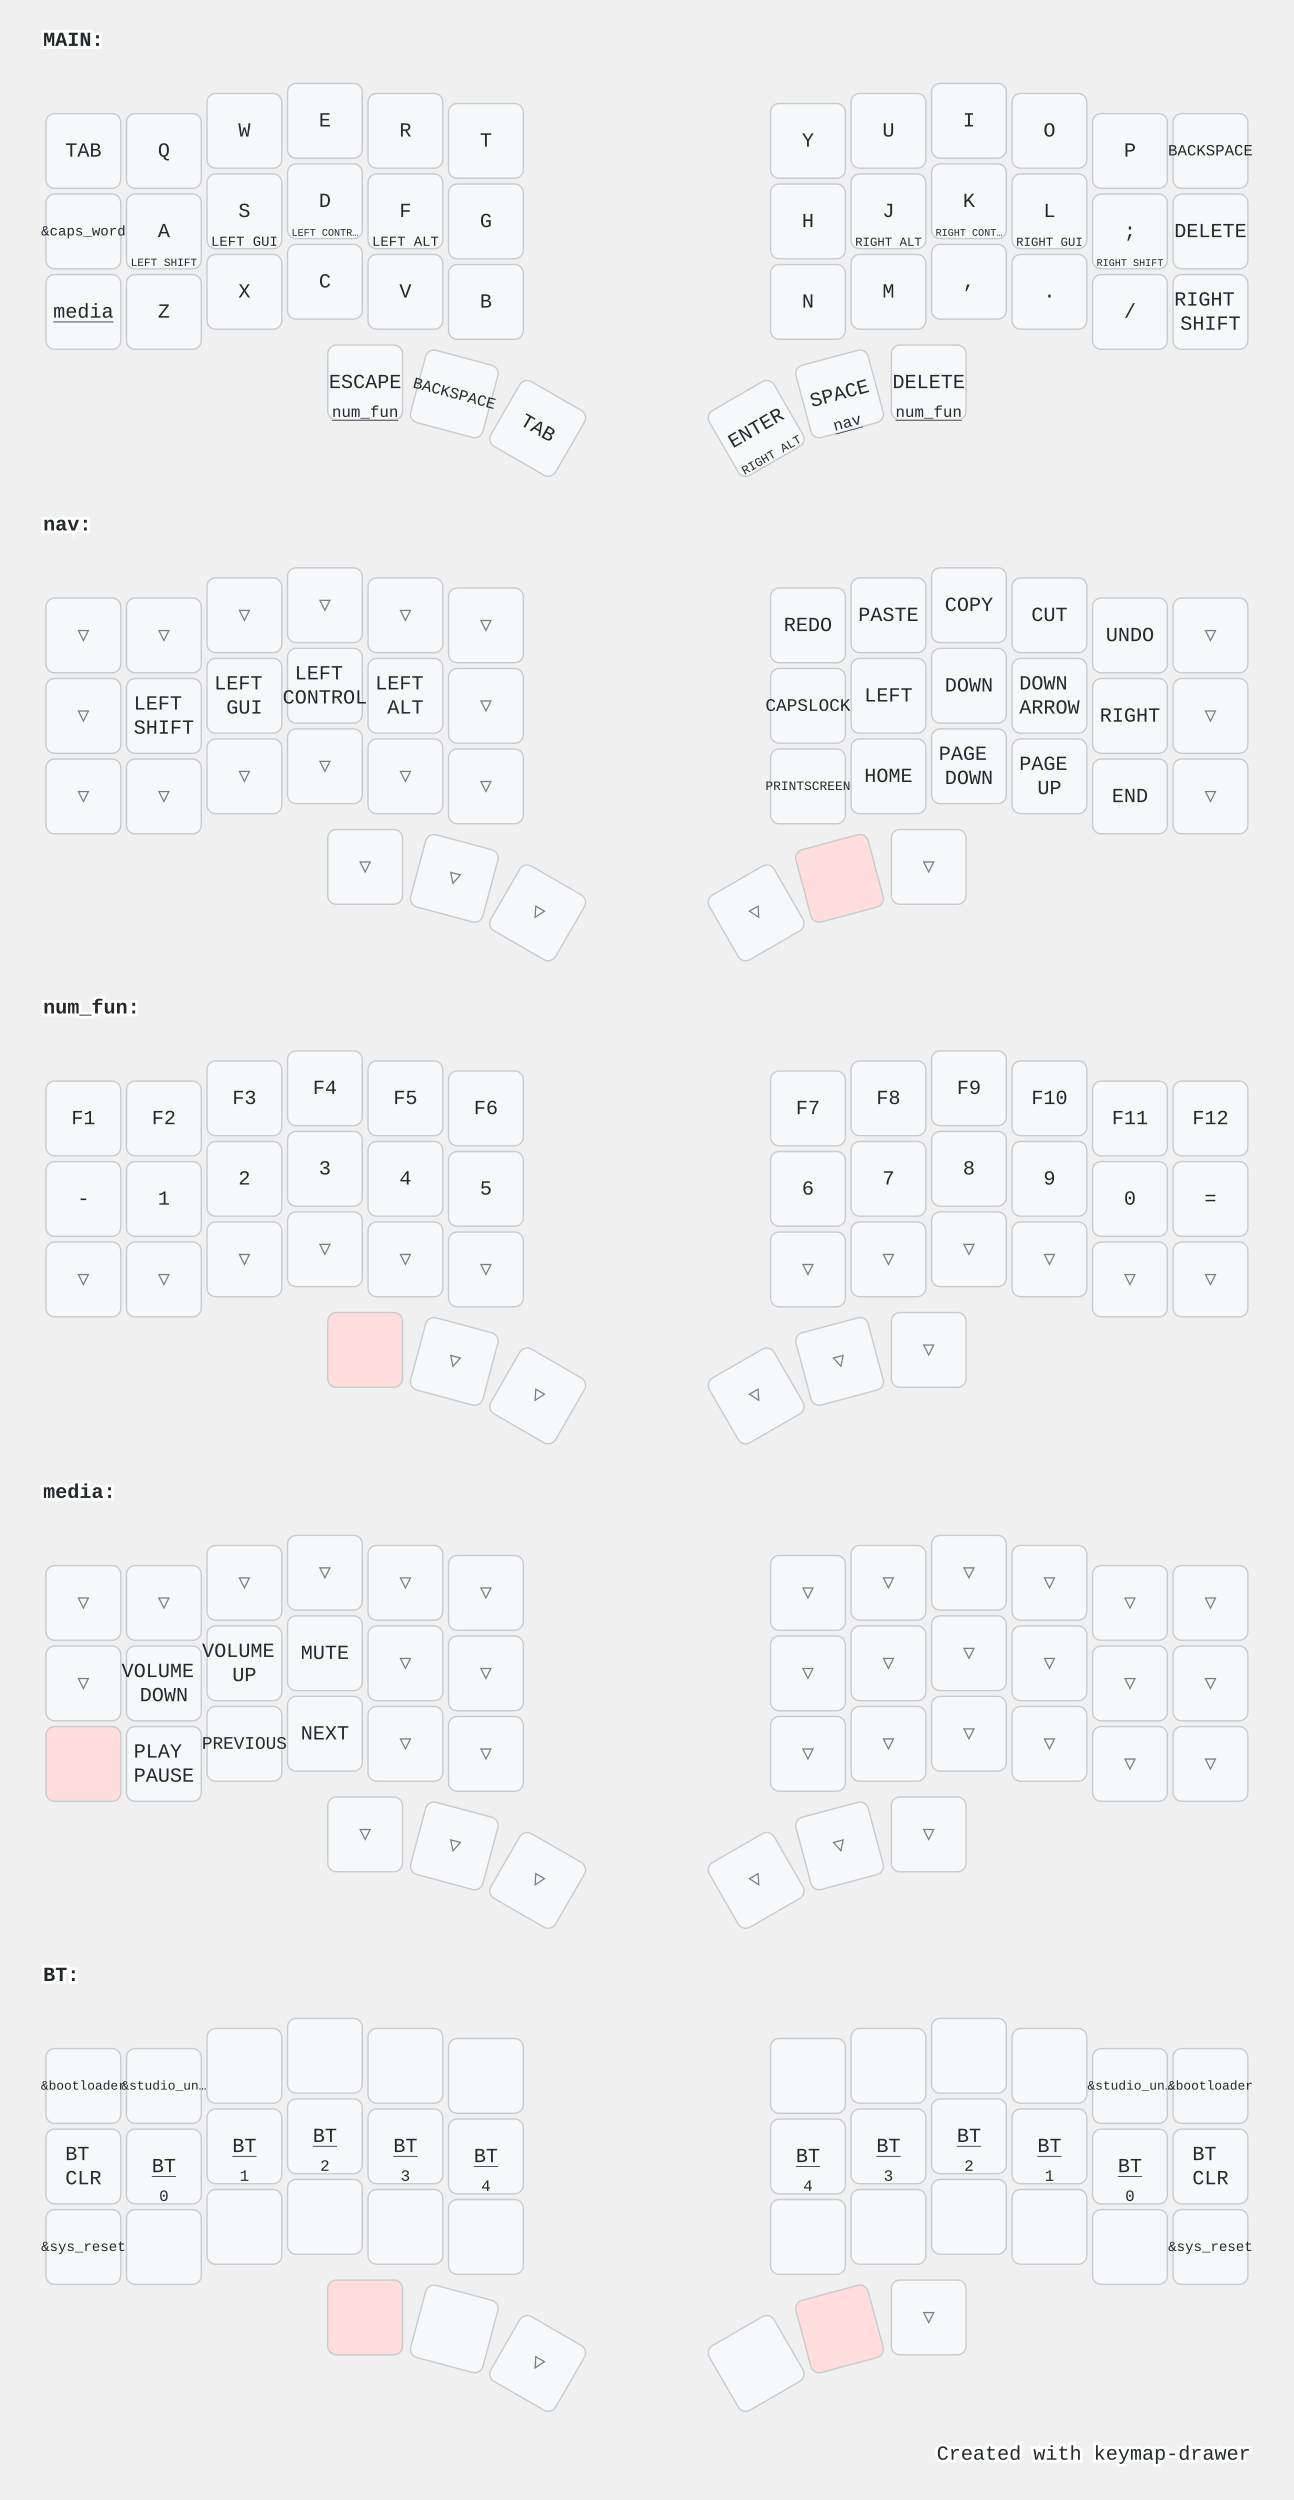
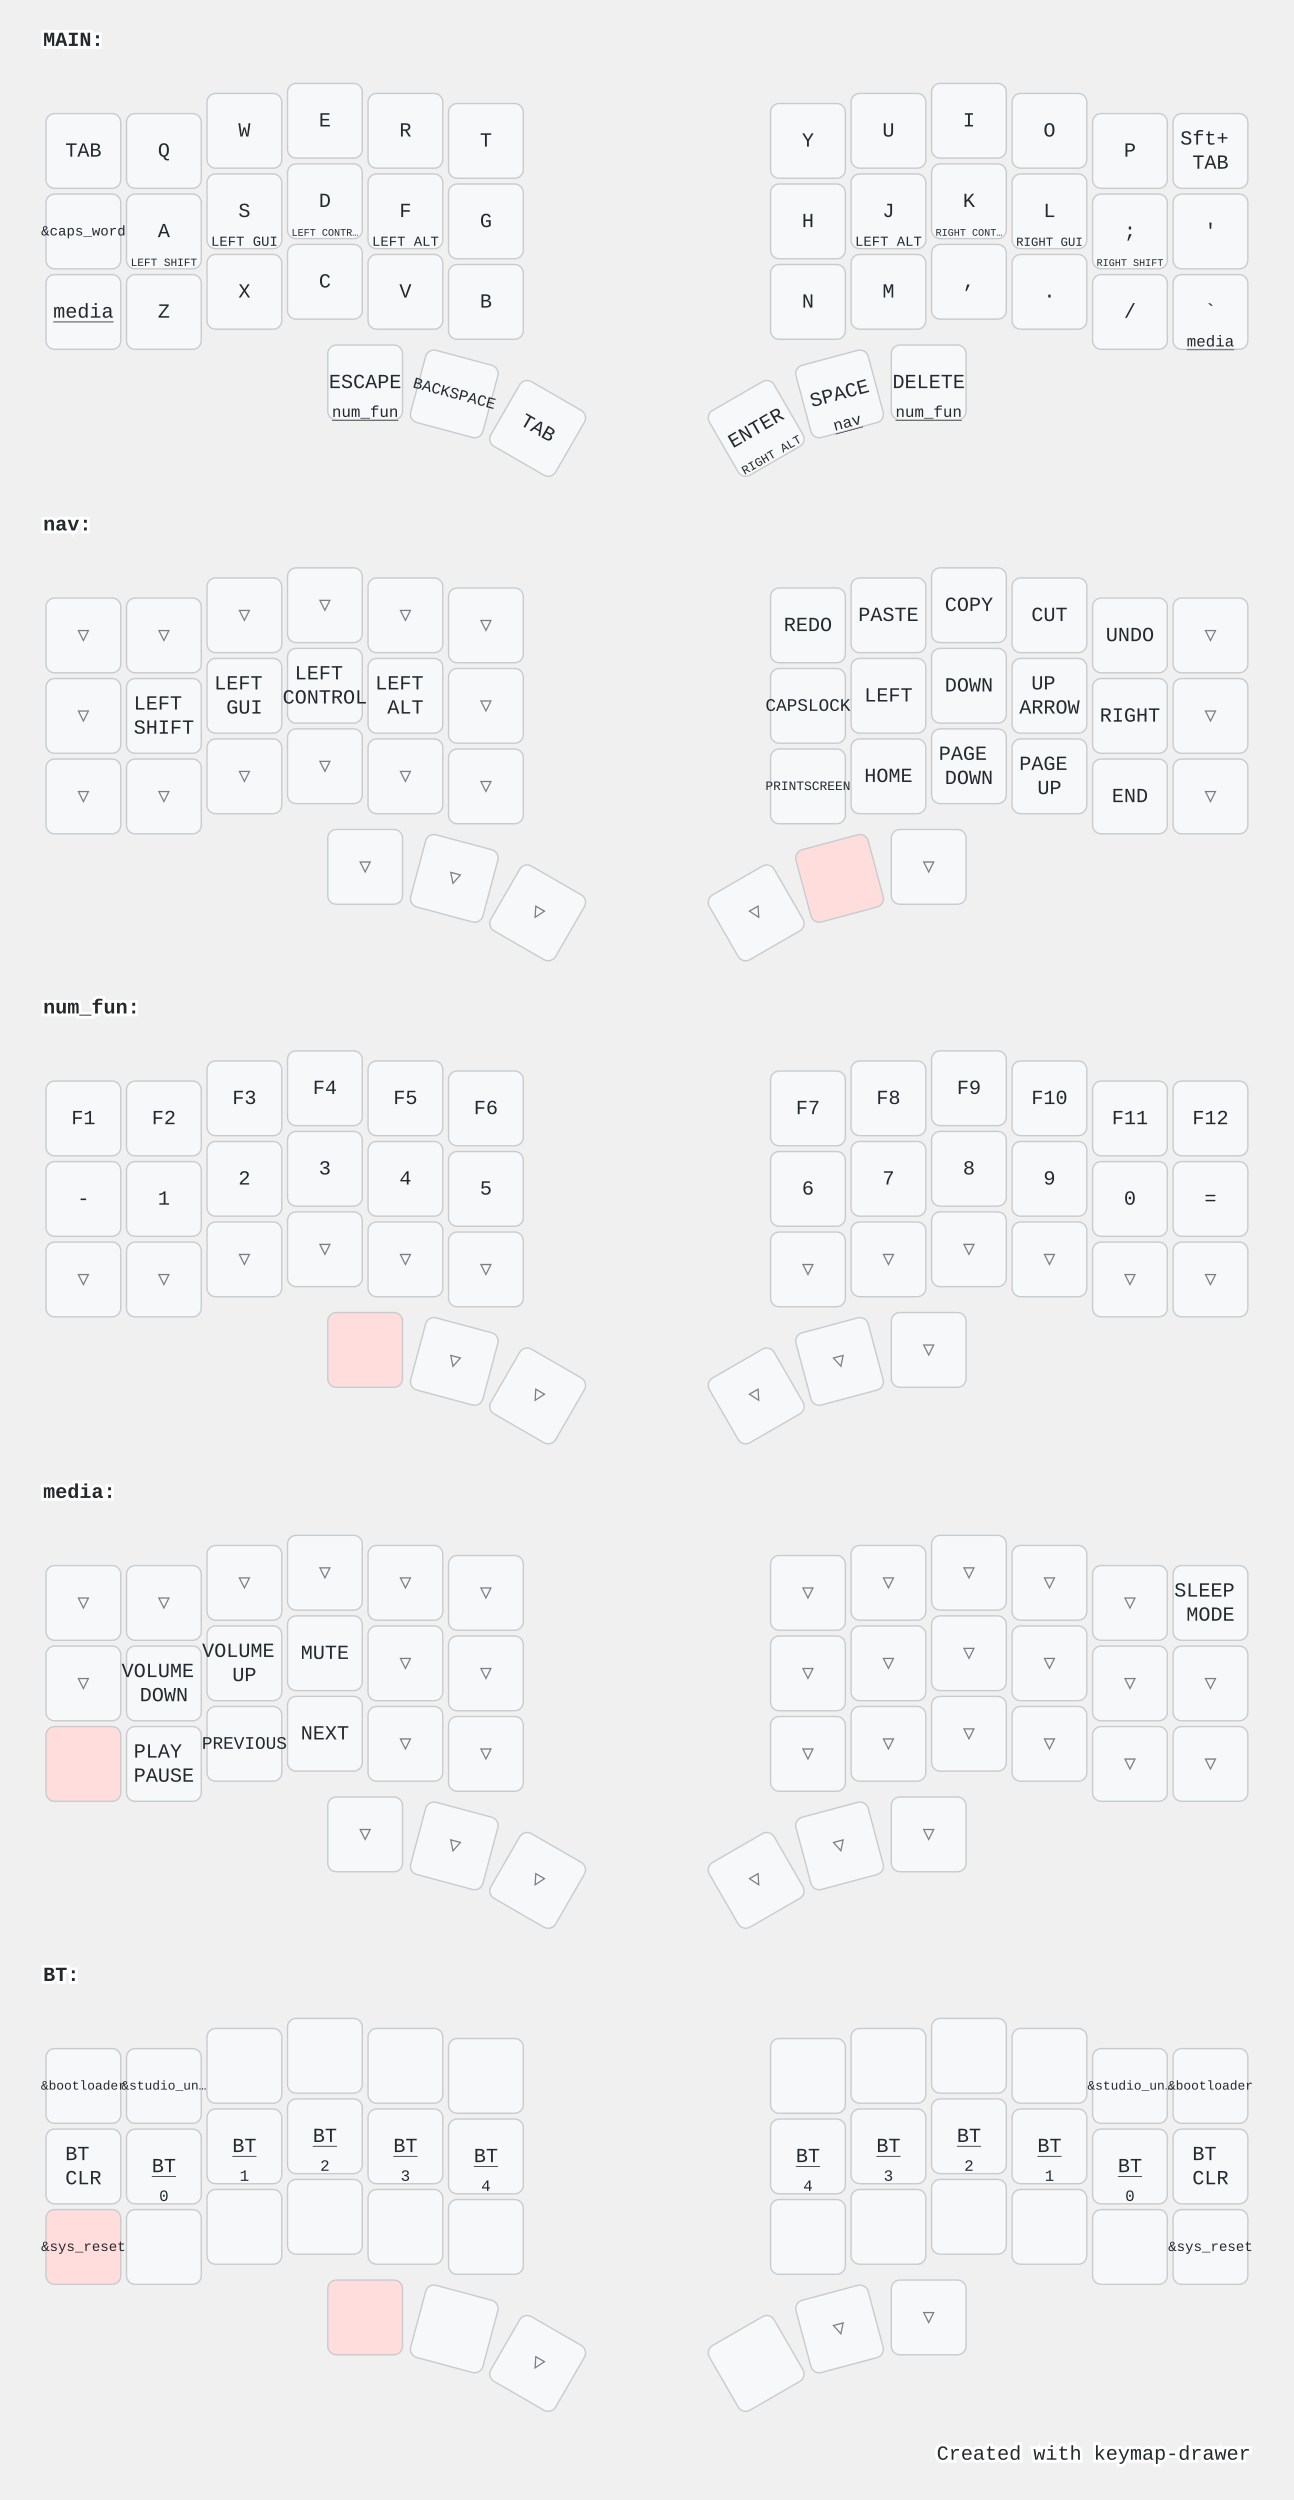
<svg xmlns="http://www.w3.org/2000/svg" width="900" height="1739" viewBox="0 0 900 1739" class="keymap">
  <style>/* inherit to force styles through use tags */
svg path {
    fill: inherit;
}

/* font and background color specifications */
svg.keymap {
    font-family: SFMono-Regular,Consolas,Liberation Mono,Menlo,monospace;
    font-size: 14px;
    font-kerning: normal;
    text-rendering: optimizeLegibility;
    fill: #24292e;
}

/* default key styling */
rect.key {
    fill: #f6f8fa;
}

rect.key, rect.combo {
    stroke: #c9cccf;
    stroke-width: 1;
}

/* default key side styling, only used is draw_key_sides is set */
rect.side {
    filter: brightness(90%);
}

/* color accent for combo boxes */
rect.combo, rect.combo-separate {
    fill: #cdf;
}

/* color accent for held keys */
rect.held, rect.combo.held {
    fill: #fdd;
}

/* color accent for ghost (optional) keys */
rect.ghost, rect.combo.ghost {
    stroke-dasharray: 4, 4;
    stroke-width: 2;
}

text {
    text-anchor: middle;
    dominant-baseline: middle;
}

/* styling for layer labels */
text.label {
    font-weight: bold;
    text-anchor: start;
    stroke: white;
    stroke-width: 4;
    paint-order: stroke;
}

/* styling for optional footer */
text.footer {
    text-anchor: end;
    dominant-baseline: auto;
    stroke: white;
    stroke-width: 4;
    paint-order: stroke;
}

/* styling for combo tap, and key hold/shifted label text */
text.combo, text.hold, text.shifted {
    font-size: 11px;
}

text.hold {
    text-anchor: middle;
    dominant-baseline: auto;
}

text.shifted {
    text-anchor: middle;
    dominant-baseline: hanging;
}

text.layer-activator {
    text-decoration: underline;
}

/* styling for hold/shifted label text in combo box */
text.combo.hold, text.combo.shifted {
    font-size: 8px;
}

/* lighter symbol for transparent keys */
text.trans {
    fill: #7b7e81;
}

/* styling for combo dendrons */
path.combo {
    stroke-width: 1;
    stroke: gray;
    fill: none;
}

/* Start Tabler Icons Cleanup */
/* cannot use height/width with glyphs */
.icon-tabler &gt; path {
    fill: inherit;
    stroke: inherit;
    stroke-width: 2;
}
/* hide tabler's default box */
.icon-tabler &gt; path[stroke="none"][fill="none"] {
    visibility: hidden;
}
/* End Tabler Icons Cleanup */

@media (prefers-color-scheme: dark) {
svg.keymap { fill: #d1d6db; }
rect.key { fill: #3f4750; }
rect.key, rect.combo { stroke: #60666c; }
rect.combo, rect.combo-separate { fill: #1f3d7a; }
rect.held, rect.combo.held { fill: #854747; }
text.label, text.footer { stroke: black; }
text.trans { fill: #7e8184; }
path.combo { stroke: #7f7f7f; }

}</style>
  <g transform="translate(30, 0)" class="layer-MAIN">
    <text x="0" y="28" class="label" id="MAIN">MAIN:</text>
    <g transform="translate(0, 56)">
      <g transform="translate(28, 49)" class="key keypos-0">
        <rect rx="6" ry="6" x="-26" y="-26" width="52" height="52" class="key" />
        <text x="0" y="0" class="key tap">TAB</text>
      </g>
      <g transform="translate(84, 49)" class="key keypos-1">
        <rect rx="6" ry="6" x="-26" y="-26" width="52" height="52" class="key" />
        <text x="0" y="0" class="key tap">Q</text>
      </g>
      <g transform="translate(140, 35)" class="key keypos-2">
        <rect rx="6" ry="6" x="-26" y="-26" width="52" height="52" class="key" />
        <text x="0" y="0" class="key tap">W</text>
      </g>
      <g transform="translate(196, 28)" class="key keypos-3">
        <rect rx="6" ry="6" x="-26" y="-26" width="52" height="52" class="key" />
        <text x="0" y="0" class="key tap">E</text>
      </g>
      <g transform="translate(252, 35)" class="key keypos-4">
        <rect rx="6" ry="6" x="-26" y="-26" width="52" height="52" class="key" />
        <text x="0" y="0" class="key tap">R</text>
      </g>
      <g transform="translate(308, 42)" class="key keypos-5">
        <rect rx="6" ry="6" x="-26" y="-26" width="52" height="52" class="key" />
        <text x="0" y="0" class="key tap">T</text>
      </g>
      <g transform="translate(532, 42)" class="key keypos-6">
        <rect rx="6" ry="6" x="-26" y="-26" width="52" height="52" class="key" />
        <text x="0" y="0" class="key tap">Y</text>
      </g>
      <g transform="translate(588, 35)" class="key keypos-7">
        <rect rx="6" ry="6" x="-26" y="-26" width="52" height="52" class="key" />
        <text x="0" y="0" class="key tap">U</text>
      </g>
      <g transform="translate(644, 28)" class="key keypos-8">
        <rect rx="6" ry="6" x="-26" y="-26" width="52" height="52" class="key" />
        <text x="0" y="0" class="key tap">I</text>
      </g>
      <g transform="translate(700, 35)" class="key keypos-9">
        <rect rx="6" ry="6" x="-26" y="-26" width="52" height="52" class="key" />
        <text x="0" y="0" class="key tap">O</text>
      </g>
      <g transform="translate(756, 49)" class="key keypos-10">
        <rect rx="6" ry="6" x="-26" y="-26" width="52" height="52" class="key" />
        <text x="0" y="0" class="key tap">P</text>
      </g>
      <g transform="translate(812, 49)" class="key keypos-11">
        <rect rx="6" ry="6" x="-26" y="-26" width="52" height="52" class="key" />
        <text x="0" y="0" class="key tap">
-           <tspan style="font-size: 78%">BACKSPACE</tspan>
+           <tspan x="0" dy="-0.6em">Sft+</tspan>
+           <tspan x="0" dy="1.2em">TAB</tspan>
        </text>
      </g>
      <g transform="translate(28, 105)" class="key keypos-12">
        <rect rx="6" ry="6" x="-26" y="-26" width="52" height="52" class="key" />
        <text x="0" y="0" class="key tap">
          <tspan style="font-size: 70%">&amp;caps_word</tspan>
        </text>
      </g>
      <g transform="translate(84, 105)" class="key keypos-13">
        <rect rx="6" ry="6" x="-26" y="-26" width="52" height="52" class="key" />
        <text x="0" y="0" class="key tap">A</text>
        <text x="0" y="24" class="key hold">
          <tspan style="font-size: 70%">LEFT SHIFT</tspan>
        </text>
      </g>
      <g transform="translate(140, 91)" class="key keypos-14">
        <rect rx="6" ry="6" x="-26" y="-26" width="52" height="52" class="key" />
        <text x="0" y="0" class="key tap">S</text>
        <text x="0" y="24" class="key hold">
          <tspan style="font-size: 88%">LEFT GUI</tspan>
        </text>
      </g>
      <g transform="translate(196, 84)" class="key keypos-15">
        <rect rx="6" ry="6" x="-26" y="-26" width="52" height="52" class="key" />
        <text x="0" y="0" class="key tap">D</text>
        <text x="0" y="24" class="key hold">
          <tspan style="font-size: 64%">LEFT CONTR…</tspan>
        </text>
      </g>
      <g transform="translate(252, 91)" class="key keypos-16">
        <rect rx="6" ry="6" x="-26" y="-26" width="52" height="52" class="key" />
        <text x="0" y="0" class="key tap">F</text>
        <text x="0" y="24" class="key hold">
          <tspan style="font-size: 88%">LEFT ALT</tspan>
        </text>
      </g>
      <g transform="translate(308, 98)" class="key keypos-17">
        <rect rx="6" ry="6" x="-26" y="-26" width="52" height="52" class="key" />
        <text x="0" y="0" class="key tap">G</text>
      </g>
      <g transform="translate(532, 98)" class="key keypos-18">
        <rect rx="6" ry="6" x="-26" y="-26" width="52" height="52" class="key" />
        <text x="0" y="0" class="key tap">H</text>
      </g>
      <g transform="translate(588, 91)" class="key keypos-19">
        <rect rx="6" ry="6" x="-26" y="-26" width="52" height="52" class="key" />
        <text x="0" y="0" class="key tap">J</text>
        <text x="0" y="24" class="key hold">
-           <tspan style="font-size: 78%">RIGHT ALT</tspan>
+           <tspan style="font-size: 88%">LEFT ALT</tspan>
        </text>
      </g>
      <g transform="translate(644, 84)" class="key keypos-20">
        <rect rx="6" ry="6" x="-26" y="-26" width="52" height="52" class="key" />
        <text x="0" y="0" class="key tap">K</text>
        <text x="0" y="24" class="key hold">
          <tspan style="font-size: 64%">RIGHT CONT…</tspan>
        </text>
      </g>
      <g transform="translate(700, 91)" class="key keypos-21">
        <rect rx="6" ry="6" x="-26" y="-26" width="52" height="52" class="key" />
        <text x="0" y="0" class="key tap">L</text>
        <text x="0" y="24" class="key hold">
          <tspan style="font-size: 78%">RIGHT GUI</tspan>
        </text>
      </g>
      <g transform="translate(756, 105)" class="key keypos-22">
        <rect rx="6" ry="6" x="-26" y="-26" width="52" height="52" class="key" />
        <text x="0" y="0" class="key tap">;</text>
        <text x="0" y="24" class="key hold">
          <tspan style="font-size: 64%">RIGHT SHIFT</tspan>
        </text>
      </g>
      <g transform="translate(812, 105)" class="key keypos-23">
        <rect rx="6" ry="6" x="-26" y="-26" width="52" height="52" class="key" />
-         <text x="0" y="0" class="key tap">DELETE</text>
+         <text x="0" y="0" class="key tap">'</text>
      </g>
      <g transform="translate(28, 161)" class="key keypos-24">
        <rect rx="6" ry="6" x="-26" y="-26" width="52" height="52" class="key" />
        <a href="#media">
          <text x="0" y="0" class="key tap layer-activator">media</text>
        </a>
      </g>
      <g transform="translate(84, 161)" class="key keypos-25">
        <rect rx="6" ry="6" x="-26" y="-26" width="52" height="52" class="key" />
        <text x="0" y="0" class="key tap">Z</text>
      </g>
      <g transform="translate(140, 147)" class="key keypos-26">
        <rect rx="6" ry="6" x="-26" y="-26" width="52" height="52" class="key" />
        <text x="0" y="0" class="key tap">X</text>
      </g>
      <g transform="translate(196, 140)" class="key keypos-27">
        <rect rx="6" ry="6" x="-26" y="-26" width="52" height="52" class="key" />
        <text x="0" y="0" class="key tap">C</text>
      </g>
      <g transform="translate(252, 147)" class="key keypos-28">
        <rect rx="6" ry="6" x="-26" y="-26" width="52" height="52" class="key" />
        <text x="0" y="0" class="key tap">V</text>
      </g>
      <g transform="translate(308, 154)" class="key keypos-29">
        <rect rx="6" ry="6" x="-26" y="-26" width="52" height="52" class="key" />
        <text x="0" y="0" class="key tap">B</text>
      </g>
      <g transform="translate(532, 154)" class="key keypos-30">
        <rect rx="6" ry="6" x="-26" y="-26" width="52" height="52" class="key" />
        <text x="0" y="0" class="key tap">N</text>
      </g>
      <g transform="translate(588, 147)" class="key keypos-31">
        <rect rx="6" ry="6" x="-26" y="-26" width="52" height="52" class="key" />
        <text x="0" y="0" class="key tap">M</text>
      </g>
      <g transform="translate(644, 140)" class="key keypos-32">
        <rect rx="6" ry="6" x="-26" y="-26" width="52" height="52" class="key" />
        <text x="0" y="0" class="key tap">,</text>
      </g>
      <g transform="translate(700, 147)" class="key keypos-33">
        <rect rx="6" ry="6" x="-26" y="-26" width="52" height="52" class="key" />
        <text x="0" y="0" class="key tap">.</text>
      </g>
      <g transform="translate(756, 161)" class="key keypos-34">
        <rect rx="6" ry="6" x="-26" y="-26" width="52" height="52" class="key" />
        <text x="0" y="0" class="key tap">/</text>
      </g>
      <g transform="translate(812, 161)" class="key keypos-35">
        <rect rx="6" ry="6" x="-26" y="-26" width="52" height="52" class="key" />
-         <text x="0" y="0" class="key tap">
-           <tspan x="0" dy="-0.6em">RIGHT</tspan>
-           <tspan x="0" dy="1.2em">SHIFT</tspan>
-         </text>
+         <text x="0" y="0" class="key tap">`</text>
+         <a href="#media">
+           <text x="0" y="24" class="key hold layer-activator">media</text>
+         </a>
      </g>
      <g transform="translate(224, 210)" class="key keypos-36">
        <rect rx="6" ry="6" x="-26" y="-26" width="52" height="52" class="key" />
        <text x="0" y="0" class="key tap">ESCAPE</text>
        <a href="#num_fun">
          <text x="0" y="24" class="key hold layer-activator">num_fun</text>
        </a>
      </g>
      <g transform="translate(286, 218) rotate(15.0)" class="key keypos-37">
        <rect rx="6" ry="6" x="-26" y="-26" width="52" height="52" class="key" />
        <text x="0" y="0" class="key tap">
          <tspan style="font-size: 78%">BACKSPACE</tspan>
        </text>
      </g>
      <g transform="translate(344, 242) rotate(30.0)" class="key keypos-38">
        <rect rx="6" ry="6" x="-26" y="-26" width="52" height="52" class="key" />
        <text x="0" y="0" class="key tap">TAB</text>
      </g>
      <g transform="translate(496, 242) rotate(-30.0)" class="key keypos-39">
        <rect rx="6" ry="6" x="-26" y="-26" width="52" height="52" class="key" />
        <text x="0" y="0" class="key tap">ENTER</text>
        <text x="0" y="24" class="key hold">
          <tspan style="font-size: 78%">RIGHT ALT</tspan>
        </text>
      </g>
      <g transform="translate(554, 218) rotate(-15.0)" class="key keypos-40">
        <rect rx="6" ry="6" x="-26" y="-26" width="52" height="52" class="key" />
        <text x="0" y="0" class="key tap">SPACE</text>
        <a href="#nav">
          <text x="0" y="24" class="key hold layer-activator">nav</text>
        </a>
      </g>
      <g transform="translate(616, 210)" class="key keypos-41">
        <rect rx="6" ry="6" x="-26" y="-26" width="52" height="52" class="key" />
        <text x="0" y="0" class="key tap">DELETE</text>
        <a href="#num_fun">
          <text x="0" y="24" class="key hold layer-activator">num_fun</text>
        </a>
      </g>
    </g>
  </g>
  <g transform="translate(30, 337)" class="layer-nav">
    <text x="0" y="28" class="label" id="nav">nav:</text>
    <g transform="translate(0, 56)">
      <g transform="translate(28, 49)" class="key trans keypos-0">
        <rect rx="6" ry="6" x="-26" y="-26" width="52" height="52" class="key trans" />
        <text x="0" y="0" class="key trans tap">▽</text>
      </g>
      <g transform="translate(84, 49)" class="key trans keypos-1">
        <rect rx="6" ry="6" x="-26" y="-26" width="52" height="52" class="key trans" />
        <text x="0" y="0" class="key trans tap">▽</text>
      </g>
      <g transform="translate(140, 35)" class="key trans keypos-2">
        <rect rx="6" ry="6" x="-26" y="-26" width="52" height="52" class="key trans" />
        <text x="0" y="0" class="key trans tap">▽</text>
      </g>
      <g transform="translate(196, 28)" class="key trans keypos-3">
        <rect rx="6" ry="6" x="-26" y="-26" width="52" height="52" class="key trans" />
        <text x="0" y="0" class="key trans tap">▽</text>
      </g>
      <g transform="translate(252, 35)" class="key trans keypos-4">
        <rect rx="6" ry="6" x="-26" y="-26" width="52" height="52" class="key trans" />
        <text x="0" y="0" class="key trans tap">▽</text>
      </g>
      <g transform="translate(308, 42)" class="key trans keypos-5">
        <rect rx="6" ry="6" x="-26" y="-26" width="52" height="52" class="key trans" />
        <text x="0" y="0" class="key trans tap">▽</text>
      </g>
      <g transform="translate(532, 42)" class="key keypos-6">
        <rect rx="6" ry="6" x="-26" y="-26" width="52" height="52" class="key" />
        <text x="0" y="0" class="key tap">REDO</text>
      </g>
      <g transform="translate(588, 35)" class="key keypos-7">
        <rect rx="6" ry="6" x="-26" y="-26" width="52" height="52" class="key" />
        <text x="0" y="0" class="key tap">PASTE</text>
      </g>
      <g transform="translate(644, 28)" class="key keypos-8">
        <rect rx="6" ry="6" x="-26" y="-26" width="52" height="52" class="key" />
        <text x="0" y="0" class="key tap">COPY</text>
      </g>
      <g transform="translate(700, 35)" class="key keypos-9">
        <rect rx="6" ry="6" x="-26" y="-26" width="52" height="52" class="key" />
        <text x="0" y="0" class="key tap">CUT</text>
      </g>
      <g transform="translate(756, 49)" class="key keypos-10">
        <rect rx="6" ry="6" x="-26" y="-26" width="52" height="52" class="key" />
        <text x="0" y="0" class="key tap">UNDO</text>
      </g>
      <g transform="translate(812, 49)" class="key trans keypos-11">
        <rect rx="6" ry="6" x="-26" y="-26" width="52" height="52" class="key trans" />
        <text x="0" y="0" class="key trans tap">▽</text>
      </g>
      <g transform="translate(28, 105)" class="key trans keypos-12">
        <rect rx="6" ry="6" x="-26" y="-26" width="52" height="52" class="key trans" />
        <text x="0" y="0" class="key trans tap">▽</text>
      </g>
      <g transform="translate(84, 105)" class="key keypos-13">
        <rect rx="6" ry="6" x="-26" y="-26" width="52" height="52" class="key" />
        <text x="0" y="0" class="key tap">
          <tspan x="0" dy="-0.6em">LEFT</tspan>
          <tspan x="0" dy="1.2em">SHIFT</tspan>
        </text>
      </g>
      <g transform="translate(140, 91)" class="key keypos-14">
        <rect rx="6" ry="6" x="-26" y="-26" width="52" height="52" class="key" />
        <text x="0" y="0" class="key tap">
          <tspan x="0" dy="-0.6em">LEFT</tspan>
          <tspan x="0" dy="1.2em">GUI</tspan>
        </text>
      </g>
      <g transform="translate(196, 84)" class="key keypos-15">
        <rect rx="6" ry="6" x="-26" y="-26" width="52" height="52" class="key" />
        <text x="0" y="0" class="key tap">
          <tspan x="0" dy="-0.6em">LEFT</tspan>
          <tspan x="0" dy="1.2em">CONTROL</tspan>
        </text>
      </g>
      <g transform="translate(252, 91)" class="key keypos-16">
        <rect rx="6" ry="6" x="-26" y="-26" width="52" height="52" class="key" />
        <text x="0" y="0" class="key tap">
          <tspan x="0" dy="-0.6em">LEFT</tspan>
          <tspan x="0" dy="1.2em">ALT</tspan>
        </text>
      </g>
      <g transform="translate(308, 98)" class="key trans keypos-17">
        <rect rx="6" ry="6" x="-26" y="-26" width="52" height="52" class="key trans" />
        <text x="0" y="0" class="key trans tap">▽</text>
      </g>
      <g transform="translate(532, 98)" class="key keypos-18">
        <rect rx="6" ry="6" x="-26" y="-26" width="52" height="52" class="key" />
        <text x="0" y="0" class="key tap">
          <tspan style="font-size: 88%">CAPSLOCK</tspan>
        </text>
      </g>
      <g transform="translate(588, 91)" class="key keypos-19">
        <rect rx="6" ry="6" x="-26" y="-26" width="52" height="52" class="key" />
        <text x="0" y="0" class="key tap">LEFT</text>
      </g>
      <g transform="translate(644, 84)" class="key keypos-20">
        <rect rx="6" ry="6" x="-26" y="-26" width="52" height="52" class="key" />
        <text x="0" y="0" class="key tap">DOWN</text>
      </g>
      <g transform="translate(700, 91)" class="key keypos-21">
        <rect rx="6" ry="6" x="-26" y="-26" width="52" height="52" class="key" />
        <text x="0" y="0" class="key tap">
-           <tspan x="0" dy="-0.6em">DOWN</tspan>
+           <tspan x="0" dy="-0.6em">UP</tspan>
          <tspan x="0" dy="1.2em">ARROW</tspan>
        </text>
      </g>
      <g transform="translate(756, 105)" class="key keypos-22">
        <rect rx="6" ry="6" x="-26" y="-26" width="52" height="52" class="key" />
        <text x="0" y="0" class="key tap">RIGHT</text>
      </g>
      <g transform="translate(812, 105)" class="key trans keypos-23">
        <rect rx="6" ry="6" x="-26" y="-26" width="52" height="52" class="key trans" />
        <text x="0" y="0" class="key trans tap">▽</text>
      </g>
      <g transform="translate(28, 161)" class="key trans keypos-24">
        <rect rx="6" ry="6" x="-26" y="-26" width="52" height="52" class="key trans" />
        <text x="0" y="0" class="key trans tap">▽</text>
      </g>
      <g transform="translate(84, 161)" class="key trans keypos-25">
        <rect rx="6" ry="6" x="-26" y="-26" width="52" height="52" class="key trans" />
        <text x="0" y="0" class="key trans tap">▽</text>
      </g>
      <g transform="translate(140, 147)" class="key trans keypos-26">
        <rect rx="6" ry="6" x="-26" y="-26" width="52" height="52" class="key trans" />
        <text x="0" y="0" class="key trans tap">▽</text>
      </g>
      <g transform="translate(196, 140)" class="key trans keypos-27">
        <rect rx="6" ry="6" x="-26" y="-26" width="52" height="52" class="key trans" />
        <text x="0" y="0" class="key trans tap">▽</text>
      </g>
      <g transform="translate(252, 147)" class="key trans keypos-28">
        <rect rx="6" ry="6" x="-26" y="-26" width="52" height="52" class="key trans" />
        <text x="0" y="0" class="key trans tap">▽</text>
      </g>
      <g transform="translate(308, 154)" class="key trans keypos-29">
        <rect rx="6" ry="6" x="-26" y="-26" width="52" height="52" class="key trans" />
        <text x="0" y="0" class="key trans tap">▽</text>
      </g>
      <g transform="translate(532, 154)" class="key keypos-30">
        <rect rx="6" ry="6" x="-26" y="-26" width="52" height="52" class="key" />
        <text x="0" y="0" class="key tap">
          <tspan style="font-size: 64%">PRINTSCREEN</tspan>
        </text>
      </g>
      <g transform="translate(588, 147)" class="key keypos-31">
        <rect rx="6" ry="6" x="-26" y="-26" width="52" height="52" class="key" />
        <text x="0" y="0" class="key tap">HOME</text>
      </g>
      <g transform="translate(644, 140)" class="key keypos-32">
        <rect rx="6" ry="6" x="-26" y="-26" width="52" height="52" class="key" />
        <text x="0" y="0" class="key tap">
          <tspan x="0" dy="-0.6em">PAGE</tspan>
          <tspan x="0" dy="1.2em">DOWN</tspan>
        </text>
      </g>
      <g transform="translate(700, 147)" class="key keypos-33">
        <rect rx="6" ry="6" x="-26" y="-26" width="52" height="52" class="key" />
        <text x="0" y="0" class="key tap">
          <tspan x="0" dy="-0.6em">PAGE</tspan>
          <tspan x="0" dy="1.2em">UP</tspan>
        </text>
      </g>
      <g transform="translate(756, 161)" class="key keypos-34">
        <rect rx="6" ry="6" x="-26" y="-26" width="52" height="52" class="key" />
        <text x="0" y="0" class="key tap">END</text>
      </g>
      <g transform="translate(812, 161)" class="key trans keypos-35">
        <rect rx="6" ry="6" x="-26" y="-26" width="52" height="52" class="key trans" />
        <text x="0" y="0" class="key trans tap">▽</text>
      </g>
      <g transform="translate(224, 210)" class="key trans keypos-36">
        <rect rx="6" ry="6" x="-26" y="-26" width="52" height="52" class="key trans" />
        <text x="0" y="0" class="key trans tap">▽</text>
      </g>
      <g transform="translate(286, 218) rotate(15.0)" class="key trans keypos-37">
        <rect rx="6" ry="6" x="-26" y="-26" width="52" height="52" class="key trans" />
        <text x="0" y="0" class="key trans tap">▽</text>
      </g>
      <g transform="translate(344, 242) rotate(30.0)" class="key trans keypos-38">
        <rect rx="6" ry="6" x="-26" y="-26" width="52" height="52" class="key trans" />
        <text x="0" y="0" class="key trans tap">▽</text>
      </g>
      <g transform="translate(496, 242) rotate(-30.0)" class="key trans keypos-39">
        <rect rx="6" ry="6" x="-26" y="-26" width="52" height="52" class="key trans" />
        <text x="0" y="0" class="key trans tap">▽</text>
      </g>
      <g transform="translate(554, 218) rotate(-15.0)" class="key held keypos-40">
        <rect rx="6" ry="6" x="-26" y="-26" width="52" height="52" class="key held" />
      </g>
      <g transform="translate(616, 210)" class="key trans keypos-41">
        <rect rx="6" ry="6" x="-26" y="-26" width="52" height="52" class="key trans" />
        <text x="0" y="0" class="key trans tap">▽</text>
      </g>
    </g>
  </g>
  <g transform="translate(30, 673)" class="layer-num_fun">
    <text x="0" y="28" class="label" id="num_fun">num_fun:</text>
    <g transform="translate(0, 56)">
      <g transform="translate(28, 49)" class="key keypos-0">
        <rect rx="6" ry="6" x="-26" y="-26" width="52" height="52" class="key" />
        <text x="0" y="0" class="key tap">F1</text>
      </g>
      <g transform="translate(84, 49)" class="key keypos-1">
        <rect rx="6" ry="6" x="-26" y="-26" width="52" height="52" class="key" />
        <text x="0" y="0" class="key tap">F2</text>
      </g>
      <g transform="translate(140, 35)" class="key keypos-2">
        <rect rx="6" ry="6" x="-26" y="-26" width="52" height="52" class="key" />
        <text x="0" y="0" class="key tap">F3</text>
      </g>
      <g transform="translate(196, 28)" class="key keypos-3">
        <rect rx="6" ry="6" x="-26" y="-26" width="52" height="52" class="key" />
        <text x="0" y="0" class="key tap">F4</text>
      </g>
      <g transform="translate(252, 35)" class="key keypos-4">
        <rect rx="6" ry="6" x="-26" y="-26" width="52" height="52" class="key" />
        <text x="0" y="0" class="key tap">F5</text>
      </g>
      <g transform="translate(308, 42)" class="key keypos-5">
        <rect rx="6" ry="6" x="-26" y="-26" width="52" height="52" class="key" />
        <text x="0" y="0" class="key tap">F6</text>
      </g>
      <g transform="translate(532, 42)" class="key keypos-6">
        <rect rx="6" ry="6" x="-26" y="-26" width="52" height="52" class="key" />
        <text x="0" y="0" class="key tap">F7</text>
      </g>
      <g transform="translate(588, 35)" class="key keypos-7">
        <rect rx="6" ry="6" x="-26" y="-26" width="52" height="52" class="key" />
        <text x="0" y="0" class="key tap">F8</text>
      </g>
      <g transform="translate(644, 28)" class="key keypos-8">
        <rect rx="6" ry="6" x="-26" y="-26" width="52" height="52" class="key" />
        <text x="0" y="0" class="key tap">F9</text>
      </g>
      <g transform="translate(700, 35)" class="key keypos-9">
        <rect rx="6" ry="6" x="-26" y="-26" width="52" height="52" class="key" />
        <text x="0" y="0" class="key tap">F10</text>
      </g>
      <g transform="translate(756, 49)" class="key keypos-10">
        <rect rx="6" ry="6" x="-26" y="-26" width="52" height="52" class="key" />
        <text x="0" y="0" class="key tap">F11</text>
      </g>
      <g transform="translate(812, 49)" class="key keypos-11">
        <rect rx="6" ry="6" x="-26" y="-26" width="52" height="52" class="key" />
        <text x="0" y="0" class="key tap">F12</text>
      </g>
      <g transform="translate(28, 105)" class="key keypos-12">
        <rect rx="6" ry="6" x="-26" y="-26" width="52" height="52" class="key" />
        <text x="0" y="0" class="key tap">-</text>
      </g>
      <g transform="translate(84, 105)" class="key keypos-13">
        <rect rx="6" ry="6" x="-26" y="-26" width="52" height="52" class="key" />
        <text x="0" y="0" class="key tap">1</text>
      </g>
      <g transform="translate(140, 91)" class="key keypos-14">
        <rect rx="6" ry="6" x="-26" y="-26" width="52" height="52" class="key" />
        <text x="0" y="0" class="key tap">2</text>
      </g>
      <g transform="translate(196, 84)" class="key keypos-15">
        <rect rx="6" ry="6" x="-26" y="-26" width="52" height="52" class="key" />
        <text x="0" y="0" class="key tap">3</text>
      </g>
      <g transform="translate(252, 91)" class="key keypos-16">
        <rect rx="6" ry="6" x="-26" y="-26" width="52" height="52" class="key" />
        <text x="0" y="0" class="key tap">4</text>
      </g>
      <g transform="translate(308, 98)" class="key keypos-17">
        <rect rx="6" ry="6" x="-26" y="-26" width="52" height="52" class="key" />
        <text x="0" y="0" class="key tap">5</text>
      </g>
      <g transform="translate(532, 98)" class="key keypos-18">
        <rect rx="6" ry="6" x="-26" y="-26" width="52" height="52" class="key" />
        <text x="0" y="0" class="key tap">6</text>
      </g>
      <g transform="translate(588, 91)" class="key keypos-19">
        <rect rx="6" ry="6" x="-26" y="-26" width="52" height="52" class="key" />
        <text x="0" y="0" class="key tap">7</text>
      </g>
      <g transform="translate(644, 84)" class="key keypos-20">
        <rect rx="6" ry="6" x="-26" y="-26" width="52" height="52" class="key" />
        <text x="0" y="0" class="key tap">8</text>
      </g>
      <g transform="translate(700, 91)" class="key keypos-21">
        <rect rx="6" ry="6" x="-26" y="-26" width="52" height="52" class="key" />
        <text x="0" y="0" class="key tap">9</text>
      </g>
      <g transform="translate(756, 105)" class="key keypos-22">
        <rect rx="6" ry="6" x="-26" y="-26" width="52" height="52" class="key" />
        <text x="0" y="0" class="key tap">0</text>
      </g>
      <g transform="translate(812, 105)" class="key keypos-23">
        <rect rx="6" ry="6" x="-26" y="-26" width="52" height="52" class="key" />
        <text x="0" y="0" class="key tap">=</text>
      </g>
      <g transform="translate(28, 161)" class="key trans keypos-24">
        <rect rx="6" ry="6" x="-26" y="-26" width="52" height="52" class="key trans" />
        <text x="0" y="0" class="key trans tap">▽</text>
      </g>
      <g transform="translate(84, 161)" class="key trans keypos-25">
        <rect rx="6" ry="6" x="-26" y="-26" width="52" height="52" class="key trans" />
        <text x="0" y="0" class="key trans tap">▽</text>
      </g>
      <g transform="translate(140, 147)" class="key trans keypos-26">
        <rect rx="6" ry="6" x="-26" y="-26" width="52" height="52" class="key trans" />
        <text x="0" y="0" class="key trans tap">▽</text>
      </g>
      <g transform="translate(196, 140)" class="key trans keypos-27">
        <rect rx="6" ry="6" x="-26" y="-26" width="52" height="52" class="key trans" />
        <text x="0" y="0" class="key trans tap">▽</text>
      </g>
      <g transform="translate(252, 147)" class="key trans keypos-28">
        <rect rx="6" ry="6" x="-26" y="-26" width="52" height="52" class="key trans" />
        <text x="0" y="0" class="key trans tap">▽</text>
      </g>
      <g transform="translate(308, 154)" class="key trans keypos-29">
        <rect rx="6" ry="6" x="-26" y="-26" width="52" height="52" class="key trans" />
        <text x="0" y="0" class="key trans tap">▽</text>
      </g>
      <g transform="translate(532, 154)" class="key trans keypos-30">
        <rect rx="6" ry="6" x="-26" y="-26" width="52" height="52" class="key trans" />
        <text x="0" y="0" class="key trans tap">▽</text>
      </g>
      <g transform="translate(588, 147)" class="key trans keypos-31">
        <rect rx="6" ry="6" x="-26" y="-26" width="52" height="52" class="key trans" />
        <text x="0" y="0" class="key trans tap">▽</text>
      </g>
      <g transform="translate(644, 140)" class="key trans keypos-32">
        <rect rx="6" ry="6" x="-26" y="-26" width="52" height="52" class="key trans" />
        <text x="0" y="0" class="key trans tap">▽</text>
      </g>
      <g transform="translate(700, 147)" class="key trans keypos-33">
        <rect rx="6" ry="6" x="-26" y="-26" width="52" height="52" class="key trans" />
        <text x="0" y="0" class="key trans tap">▽</text>
      </g>
      <g transform="translate(756, 161)" class="key trans keypos-34">
        <rect rx="6" ry="6" x="-26" y="-26" width="52" height="52" class="key trans" />
        <text x="0" y="0" class="key trans tap">▽</text>
      </g>
      <g transform="translate(812, 161)" class="key trans keypos-35">
        <rect rx="6" ry="6" x="-26" y="-26" width="52" height="52" class="key trans" />
        <text x="0" y="0" class="key trans tap">▽</text>
      </g>
      <g transform="translate(224, 210)" class="key held keypos-36">
        <rect rx="6" ry="6" x="-26" y="-26" width="52" height="52" class="key held" />
      </g>
      <g transform="translate(286, 218) rotate(15.0)" class="key trans keypos-37">
        <rect rx="6" ry="6" x="-26" y="-26" width="52" height="52" class="key trans" />
        <text x="0" y="0" class="key trans tap">▽</text>
      </g>
      <g transform="translate(344, 242) rotate(30.0)" class="key trans keypos-38">
        <rect rx="6" ry="6" x="-26" y="-26" width="52" height="52" class="key trans" />
        <text x="0" y="0" class="key trans tap">▽</text>
      </g>
      <g transform="translate(496, 242) rotate(-30.0)" class="key trans keypos-39">
        <rect rx="6" ry="6" x="-26" y="-26" width="52" height="52" class="key trans" />
        <text x="0" y="0" class="key trans tap">▽</text>
      </g>
      <g transform="translate(554, 218) rotate(-15.0)" class="key trans keypos-40">
        <rect rx="6" ry="6" x="-26" y="-26" width="52" height="52" class="key trans" />
        <text x="0" y="0" class="key trans tap">▽</text>
      </g>
      <g transform="translate(616, 210)" class="key trans keypos-41">
        <rect rx="6" ry="6" x="-26" y="-26" width="52" height="52" class="key trans" />
        <text x="0" y="0" class="key trans tap">▽</text>
      </g>
    </g>
  </g>
  <g transform="translate(30, 1010)" class="layer-media">
    <text x="0" y="28" class="label" id="media">media:</text>
    <g transform="translate(0, 56)">
      <g transform="translate(28, 49)" class="key trans keypos-0">
        <rect rx="6" ry="6" x="-26" y="-26" width="52" height="52" class="key trans" />
        <text x="0" y="0" class="key trans tap">▽</text>
      </g>
      <g transform="translate(84, 49)" class="key trans keypos-1">
        <rect rx="6" ry="6" x="-26" y="-26" width="52" height="52" class="key trans" />
        <text x="0" y="0" class="key trans tap">▽</text>
      </g>
      <g transform="translate(140, 35)" class="key trans keypos-2">
        <rect rx="6" ry="6" x="-26" y="-26" width="52" height="52" class="key trans" />
        <text x="0" y="0" class="key trans tap">▽</text>
      </g>
      <g transform="translate(196, 28)" class="key trans keypos-3">
        <rect rx="6" ry="6" x="-26" y="-26" width="52" height="52" class="key trans" />
        <text x="0" y="0" class="key trans tap">▽</text>
      </g>
      <g transform="translate(252, 35)" class="key trans keypos-4">
        <rect rx="6" ry="6" x="-26" y="-26" width="52" height="52" class="key trans" />
        <text x="0" y="0" class="key trans tap">▽</text>
      </g>
      <g transform="translate(308, 42)" class="key trans keypos-5">
        <rect rx="6" ry="6" x="-26" y="-26" width="52" height="52" class="key trans" />
        <text x="0" y="0" class="key trans tap">▽</text>
      </g>
      <g transform="translate(532, 42)" class="key trans keypos-6">
        <rect rx="6" ry="6" x="-26" y="-26" width="52" height="52" class="key trans" />
        <text x="0" y="0" class="key trans tap">▽</text>
      </g>
      <g transform="translate(588, 35)" class="key trans keypos-7">
        <rect rx="6" ry="6" x="-26" y="-26" width="52" height="52" class="key trans" />
        <text x="0" y="0" class="key trans tap">▽</text>
      </g>
      <g transform="translate(644, 28)" class="key trans keypos-8">
        <rect rx="6" ry="6" x="-26" y="-26" width="52" height="52" class="key trans" />
        <text x="0" y="0" class="key trans tap">▽</text>
      </g>
      <g transform="translate(700, 35)" class="key trans keypos-9">
        <rect rx="6" ry="6" x="-26" y="-26" width="52" height="52" class="key trans" />
        <text x="0" y="0" class="key trans tap">▽</text>
      </g>
      <g transform="translate(756, 49)" class="key trans keypos-10">
        <rect rx="6" ry="6" x="-26" y="-26" width="52" height="52" class="key trans" />
        <text x="0" y="0" class="key trans tap">▽</text>
      </g>
-       <g transform="translate(812, 49)" class="key trans keypos-11">
-         <rect rx="6" ry="6" x="-26" y="-26" width="52" height="52" class="key trans" />
-         <text x="0" y="0" class="key trans tap">▽</text>
+       <g transform="translate(812, 49)" class="key keypos-11">
+         <rect rx="6" ry="6" x="-26" y="-26" width="52" height="52" class="key" />
+         <text x="0" y="0" class="key tap">
+           <tspan x="0" dy="-0.6em">SLEEP</tspan>
+           <tspan x="0" dy="1.2em">MODE</tspan>
+         </text>
      </g>
      <g transform="translate(28, 105)" class="key trans keypos-12">
        <rect rx="6" ry="6" x="-26" y="-26" width="52" height="52" class="key trans" />
        <text x="0" y="0" class="key trans tap">▽</text>
      </g>
      <g transform="translate(84, 105)" class="key keypos-13">
        <rect rx="6" ry="6" x="-26" y="-26" width="52" height="52" class="key" />
        <text x="0" y="0" class="key tap">
          <tspan x="0" dy="-0.6em">VOLUME</tspan>
          <tspan x="0" dy="1.2em">DOWN</tspan>
        </text>
      </g>
      <g transform="translate(140, 91)" class="key keypos-14">
        <rect rx="6" ry="6" x="-26" y="-26" width="52" height="52" class="key" />
        <text x="0" y="0" class="key tap">
          <tspan x="0" dy="-0.6em">VOLUME</tspan>
          <tspan x="0" dy="1.2em">UP</tspan>
        </text>
      </g>
      <g transform="translate(196, 84)" class="key keypos-15">
        <rect rx="6" ry="6" x="-26" y="-26" width="52" height="52" class="key" />
        <text x="0" y="0" class="key tap">MUTE</text>
      </g>
      <g transform="translate(252, 91)" class="key trans keypos-16">
        <rect rx="6" ry="6" x="-26" y="-26" width="52" height="52" class="key trans" />
        <text x="0" y="0" class="key trans tap">▽</text>
      </g>
      <g transform="translate(308, 98)" class="key trans keypos-17">
        <rect rx="6" ry="6" x="-26" y="-26" width="52" height="52" class="key trans" />
        <text x="0" y="0" class="key trans tap">▽</text>
      </g>
      <g transform="translate(532, 98)" class="key trans keypos-18">
        <rect rx="6" ry="6" x="-26" y="-26" width="52" height="52" class="key trans" />
        <text x="0" y="0" class="key trans tap">▽</text>
      </g>
      <g transform="translate(588, 91)" class="key trans keypos-19">
        <rect rx="6" ry="6" x="-26" y="-26" width="52" height="52" class="key trans" />
        <text x="0" y="0" class="key trans tap">▽</text>
      </g>
      <g transform="translate(644, 84)" class="key trans keypos-20">
        <rect rx="6" ry="6" x="-26" y="-26" width="52" height="52" class="key trans" />
        <text x="0" y="0" class="key trans tap">▽</text>
      </g>
      <g transform="translate(700, 91)" class="key trans keypos-21">
        <rect rx="6" ry="6" x="-26" y="-26" width="52" height="52" class="key trans" />
        <text x="0" y="0" class="key trans tap">▽</text>
      </g>
      <g transform="translate(756, 105)" class="key trans keypos-22">
        <rect rx="6" ry="6" x="-26" y="-26" width="52" height="52" class="key trans" />
        <text x="0" y="0" class="key trans tap">▽</text>
      </g>
      <g transform="translate(812, 105)" class="key trans keypos-23">
        <rect rx="6" ry="6" x="-26" y="-26" width="52" height="52" class="key trans" />
        <text x="0" y="0" class="key trans tap">▽</text>
      </g>
      <g transform="translate(28, 161)" class="key held keypos-24">
        <rect rx="6" ry="6" x="-26" y="-26" width="52" height="52" class="key held" />
      </g>
      <g transform="translate(84, 161)" class="key keypos-25">
        <rect rx="6" ry="6" x="-26" y="-26" width="52" height="52" class="key" />
        <text x="0" y="0" class="key tap">
          <tspan x="0" dy="-0.6em">PLAY</tspan>
          <tspan x="0" dy="1.2em">PAUSE</tspan>
        </text>
      </g>
      <g transform="translate(140, 147)" class="key keypos-26">
        <rect rx="6" ry="6" x="-26" y="-26" width="52" height="52" class="key" />
        <text x="0" y="0" class="key tap">
          <tspan style="font-size: 88%">PREVIOUS</tspan>
        </text>
      </g>
      <g transform="translate(196, 140)" class="key keypos-27">
        <rect rx="6" ry="6" x="-26" y="-26" width="52" height="52" class="key" />
        <text x="0" y="0" class="key tap">NEXT</text>
      </g>
      <g transform="translate(252, 147)" class="key trans keypos-28">
        <rect rx="6" ry="6" x="-26" y="-26" width="52" height="52" class="key trans" />
        <text x="0" y="0" class="key trans tap">▽</text>
      </g>
      <g transform="translate(308, 154)" class="key trans keypos-29">
        <rect rx="6" ry="6" x="-26" y="-26" width="52" height="52" class="key trans" />
        <text x="0" y="0" class="key trans tap">▽</text>
      </g>
      <g transform="translate(532, 154)" class="key trans keypos-30">
        <rect rx="6" ry="6" x="-26" y="-26" width="52" height="52" class="key trans" />
        <text x="0" y="0" class="key trans tap">▽</text>
      </g>
      <g transform="translate(588, 147)" class="key trans keypos-31">
        <rect rx="6" ry="6" x="-26" y="-26" width="52" height="52" class="key trans" />
        <text x="0" y="0" class="key trans tap">▽</text>
      </g>
      <g transform="translate(644, 140)" class="key trans keypos-32">
        <rect rx="6" ry="6" x="-26" y="-26" width="52" height="52" class="key trans" />
        <text x="0" y="0" class="key trans tap">▽</text>
      </g>
      <g transform="translate(700, 147)" class="key trans keypos-33">
        <rect rx="6" ry="6" x="-26" y="-26" width="52" height="52" class="key trans" />
        <text x="0" y="0" class="key trans tap">▽</text>
      </g>
      <g transform="translate(756, 161)" class="key trans keypos-34">
        <rect rx="6" ry="6" x="-26" y="-26" width="52" height="52" class="key trans" />
        <text x="0" y="0" class="key trans tap">▽</text>
      </g>
      <g transform="translate(812, 161)" class="key trans keypos-35">
        <rect rx="6" ry="6" x="-26" y="-26" width="52" height="52" class="key trans" />
        <text x="0" y="0" class="key trans tap">▽</text>
      </g>
      <g transform="translate(224, 210)" class="key trans keypos-36">
        <rect rx="6" ry="6" x="-26" y="-26" width="52" height="52" class="key trans" />
        <text x="0" y="0" class="key trans tap">▽</text>
      </g>
      <g transform="translate(286, 218) rotate(15.0)" class="key trans keypos-37">
        <rect rx="6" ry="6" x="-26" y="-26" width="52" height="52" class="key trans" />
        <text x="0" y="0" class="key trans tap">▽</text>
      </g>
      <g transform="translate(344, 242) rotate(30.0)" class="key trans keypos-38">
        <rect rx="6" ry="6" x="-26" y="-26" width="52" height="52" class="key trans" />
        <text x="0" y="0" class="key trans tap">▽</text>
      </g>
      <g transform="translate(496, 242) rotate(-30.0)" class="key trans keypos-39">
        <rect rx="6" ry="6" x="-26" y="-26" width="52" height="52" class="key trans" />
        <text x="0" y="0" class="key trans tap">▽</text>
      </g>
      <g transform="translate(554, 218) rotate(-15.0)" class="key trans keypos-40">
        <rect rx="6" ry="6" x="-26" y="-26" width="52" height="52" class="key trans" />
        <text x="0" y="0" class="key trans tap">▽</text>
      </g>
      <g transform="translate(616, 210)" class="key trans keypos-41">
        <rect rx="6" ry="6" x="-26" y="-26" width="52" height="52" class="key trans" />
        <text x="0" y="0" class="key trans tap">▽</text>
      </g>
    </g>
  </g>
  <g transform="translate(30, 1346)" class="layer-BT">
    <text x="0" y="28" class="label" id="BT">BT:</text>
    <g transform="translate(0, 56)">
      <g transform="translate(28, 49)" class="key keypos-0">
        <rect rx="6" ry="6" x="-26" y="-26" width="52" height="52" class="key" />
        <text x="0" y="0" class="key tap">
          <tspan style="font-size: 64%">&amp;bootloader</tspan>
        </text>
      </g>
      <g transform="translate(84, 49)" class="key keypos-1">
        <rect rx="6" ry="6" x="-26" y="-26" width="52" height="52" class="key" />
        <text x="0" y="0" class="key tap">
          <tspan style="font-size: 64%">&amp;studio_un…</tspan>
        </text>
      </g>
      <g transform="translate(140, 35)" class="key keypos-2">
        <rect rx="6" ry="6" x="-26" y="-26" width="52" height="52" class="key" />
      </g>
      <g transform="translate(196, 28)" class="key keypos-3">
        <rect rx="6" ry="6" x="-26" y="-26" width="52" height="52" class="key" />
      </g>
      <g transform="translate(252, 35)" class="key keypos-4">
        <rect rx="6" ry="6" x="-26" y="-26" width="52" height="52" class="key" />
      </g>
      <g transform="translate(308, 42)" class="key keypos-5">
        <rect rx="6" ry="6" x="-26" y="-26" width="52" height="52" class="key" />
      </g>
      <g transform="translate(532, 42)" class="key keypos-6">
        <rect rx="6" ry="6" x="-26" y="-26" width="52" height="52" class="key" />
      </g>
      <g transform="translate(588, 35)" class="key keypos-7">
        <rect rx="6" ry="6" x="-26" y="-26" width="52" height="52" class="key" />
      </g>
      <g transform="translate(644, 28)" class="key keypos-8">
        <rect rx="6" ry="6" x="-26" y="-26" width="52" height="52" class="key" />
      </g>
      <g transform="translate(700, 35)" class="key keypos-9">
        <rect rx="6" ry="6" x="-26" y="-26" width="52" height="52" class="key" />
      </g>
      <g transform="translate(756, 49)" class="key keypos-10">
        <rect rx="6" ry="6" x="-26" y="-26" width="52" height="52" class="key" />
        <text x="0" y="0" class="key tap">
          <tspan style="font-size: 64%">&amp;studio_un…</tspan>
        </text>
      </g>
      <g transform="translate(812, 49)" class="key keypos-11">
        <rect rx="6" ry="6" x="-26" y="-26" width="52" height="52" class="key" />
        <text x="0" y="0" class="key tap">
          <tspan style="font-size: 64%">&amp;bootloader</tspan>
        </text>
      </g>
      <g transform="translate(28, 105)" class="key keypos-12">
        <rect rx="6" ry="6" x="-26" y="-26" width="52" height="52" class="key" />
        <text x="0" y="0" class="key tap">
          <tspan x="0" dy="-0.6em">BT</tspan>
          <tspan x="0" dy="1.2em">CLR</tspan>
        </text>
      </g>
      <g transform="translate(84, 105)" class="key keypos-13">
        <rect rx="6" ry="6" x="-26" y="-26" width="52" height="52" class="key" />
        <a href="#BT">
          <text x="0" y="0" class="key tap layer-activator">BT</text>
        </a>
        <text x="0" y="24" class="key hold">0</text>
      </g>
      <g transform="translate(140, 91)" class="key keypos-14">
        <rect rx="6" ry="6" x="-26" y="-26" width="52" height="52" class="key" />
        <a href="#BT">
          <text x="0" y="0" class="key tap layer-activator">BT</text>
        </a>
        <text x="0" y="24" class="key hold">1</text>
      </g>
      <g transform="translate(196, 84)" class="key keypos-15">
        <rect rx="6" ry="6" x="-26" y="-26" width="52" height="52" class="key" />
        <a href="#BT">
          <text x="0" y="0" class="key tap layer-activator">BT</text>
        </a>
        <text x="0" y="24" class="key hold">2</text>
      </g>
      <g transform="translate(252, 91)" class="key keypos-16">
        <rect rx="6" ry="6" x="-26" y="-26" width="52" height="52" class="key" />
        <a href="#BT">
          <text x="0" y="0" class="key tap layer-activator">BT</text>
        </a>
        <text x="0" y="24" class="key hold">3</text>
      </g>
      <g transform="translate(308, 98)" class="key keypos-17">
        <rect rx="6" ry="6" x="-26" y="-26" width="52" height="52" class="key" />
        <a href="#BT">
          <text x="0" y="0" class="key tap layer-activator">BT</text>
        </a>
        <text x="0" y="24" class="key hold">4</text>
      </g>
      <g transform="translate(532, 98)" class="key keypos-18">
        <rect rx="6" ry="6" x="-26" y="-26" width="52" height="52" class="key" />
        <a href="#BT">
          <text x="0" y="0" class="key tap layer-activator">BT</text>
        </a>
        <text x="0" y="24" class="key hold">4</text>
      </g>
      <g transform="translate(588, 91)" class="key keypos-19">
        <rect rx="6" ry="6" x="-26" y="-26" width="52" height="52" class="key" />
        <a href="#BT">
          <text x="0" y="0" class="key tap layer-activator">BT</text>
        </a>
        <text x="0" y="24" class="key hold">3</text>
      </g>
      <g transform="translate(644, 84)" class="key keypos-20">
        <rect rx="6" ry="6" x="-26" y="-26" width="52" height="52" class="key" />
        <a href="#BT">
          <text x="0" y="0" class="key tap layer-activator">BT</text>
        </a>
        <text x="0" y="24" class="key hold">2</text>
      </g>
      <g transform="translate(700, 91)" class="key keypos-21">
        <rect rx="6" ry="6" x="-26" y="-26" width="52" height="52" class="key" />
        <a href="#BT">
          <text x="0" y="0" class="key tap layer-activator">BT</text>
        </a>
        <text x="0" y="24" class="key hold">1</text>
      </g>
      <g transform="translate(756, 105)" class="key keypos-22">
        <rect rx="6" ry="6" x="-26" y="-26" width="52" height="52" class="key" />
        <a href="#BT">
          <text x="0" y="0" class="key tap layer-activator">BT</text>
        </a>
        <text x="0" y="24" class="key hold">0</text>
      </g>
      <g transform="translate(812, 105)" class="key keypos-23">
        <rect rx="6" ry="6" x="-26" y="-26" width="52" height="52" class="key" />
        <text x="0" y="0" class="key tap">
          <tspan x="0" dy="-0.6em">BT</tspan>
          <tspan x="0" dy="1.2em">CLR</tspan>
        </text>
      </g>
-       <g transform="translate(28, 161)" class="key keypos-24">
-         <rect rx="6" ry="6" x="-26" y="-26" width="52" height="52" class="key" />
-         <text x="0" y="0" class="key tap">
+       <g transform="translate(28, 161)" class="key held keypos-24">
+         <rect rx="6" ry="6" x="-26" y="-26" width="52" height="52" class="key held" />
+         <text x="0" y="0" class="key held tap">
          <tspan style="font-size: 70%">&amp;sys_reset</tspan>
        </text>
      </g>
      <g transform="translate(84, 161)" class="key keypos-25">
        <rect rx="6" ry="6" x="-26" y="-26" width="52" height="52" class="key" />
      </g>
      <g transform="translate(140, 147)" class="key keypos-26">
        <rect rx="6" ry="6" x="-26" y="-26" width="52" height="52" class="key" />
      </g>
      <g transform="translate(196, 140)" class="key keypos-27">
        <rect rx="6" ry="6" x="-26" y="-26" width="52" height="52" class="key" />
      </g>
      <g transform="translate(252, 147)" class="key keypos-28">
        <rect rx="6" ry="6" x="-26" y="-26" width="52" height="52" class="key" />
      </g>
      <g transform="translate(308, 154)" class="key keypos-29">
        <rect rx="6" ry="6" x="-26" y="-26" width="52" height="52" class="key" />
      </g>
      <g transform="translate(532, 154)" class="key keypos-30">
        <rect rx="6" ry="6" x="-26" y="-26" width="52" height="52" class="key" />
      </g>
      <g transform="translate(588, 147)" class="key keypos-31">
        <rect rx="6" ry="6" x="-26" y="-26" width="52" height="52" class="key" />
      </g>
      <g transform="translate(644, 140)" class="key keypos-32">
        <rect rx="6" ry="6" x="-26" y="-26" width="52" height="52" class="key" />
      </g>
      <g transform="translate(700, 147)" class="key keypos-33">
        <rect rx="6" ry="6" x="-26" y="-26" width="52" height="52" class="key" />
      </g>
      <g transform="translate(756, 161)" class="key keypos-34">
        <rect rx="6" ry="6" x="-26" y="-26" width="52" height="52" class="key" />
      </g>
      <g transform="translate(812, 161)" class="key keypos-35">
        <rect rx="6" ry="6" x="-26" y="-26" width="52" height="52" class="key" />
        <text x="0" y="0" class="key tap">
          <tspan style="font-size: 70%">&amp;sys_reset</tspan>
        </text>
      </g>
      <g transform="translate(224, 210)" class="key held keypos-36">
        <rect rx="6" ry="6" x="-26" y="-26" width="52" height="52" class="key held" />
      </g>
      <g transform="translate(286, 218) rotate(15.0)" class="key keypos-37">
        <rect rx="6" ry="6" x="-26" y="-26" width="52" height="52" class="key" />
      </g>
      <g transform="translate(344, 242) rotate(30.0)" class="key trans keypos-38">
        <rect rx="6" ry="6" x="-26" y="-26" width="52" height="52" class="key trans" />
        <text x="0" y="0" class="key trans tap">▽</text>
      </g>
      <g transform="translate(496, 242) rotate(-30.0)" class="key keypos-39">
        <rect rx="6" ry="6" x="-26" y="-26" width="52" height="52" class="key" />
      </g>
-       <g transform="translate(554, 218) rotate(-15.0)" class="key held keypos-40">
-         <rect rx="6" ry="6" x="-26" y="-26" width="52" height="52" class="key held" />
+       <g transform="translate(554, 218) rotate(-15.0)" class="key trans keypos-40">
+         <rect rx="6" ry="6" x="-26" y="-26" width="52" height="52" class="key trans" />
+         <text x="0" y="0" class="key trans tap">▽</text>
      </g>
      <g transform="translate(616, 210)" class="key trans keypos-41">
        <rect rx="6" ry="6" x="-26" y="-26" width="52" height="52" class="key trans" />
        <text x="0" y="0" class="key trans tap">▽</text>
      </g>
    </g>
  </g>
  <text x="870.0" y="1711.0" class="footer">Created with <a href="https://github.com/caksoylar/keymap-drawer">keymap-drawer</a>
  </text>
</svg>
